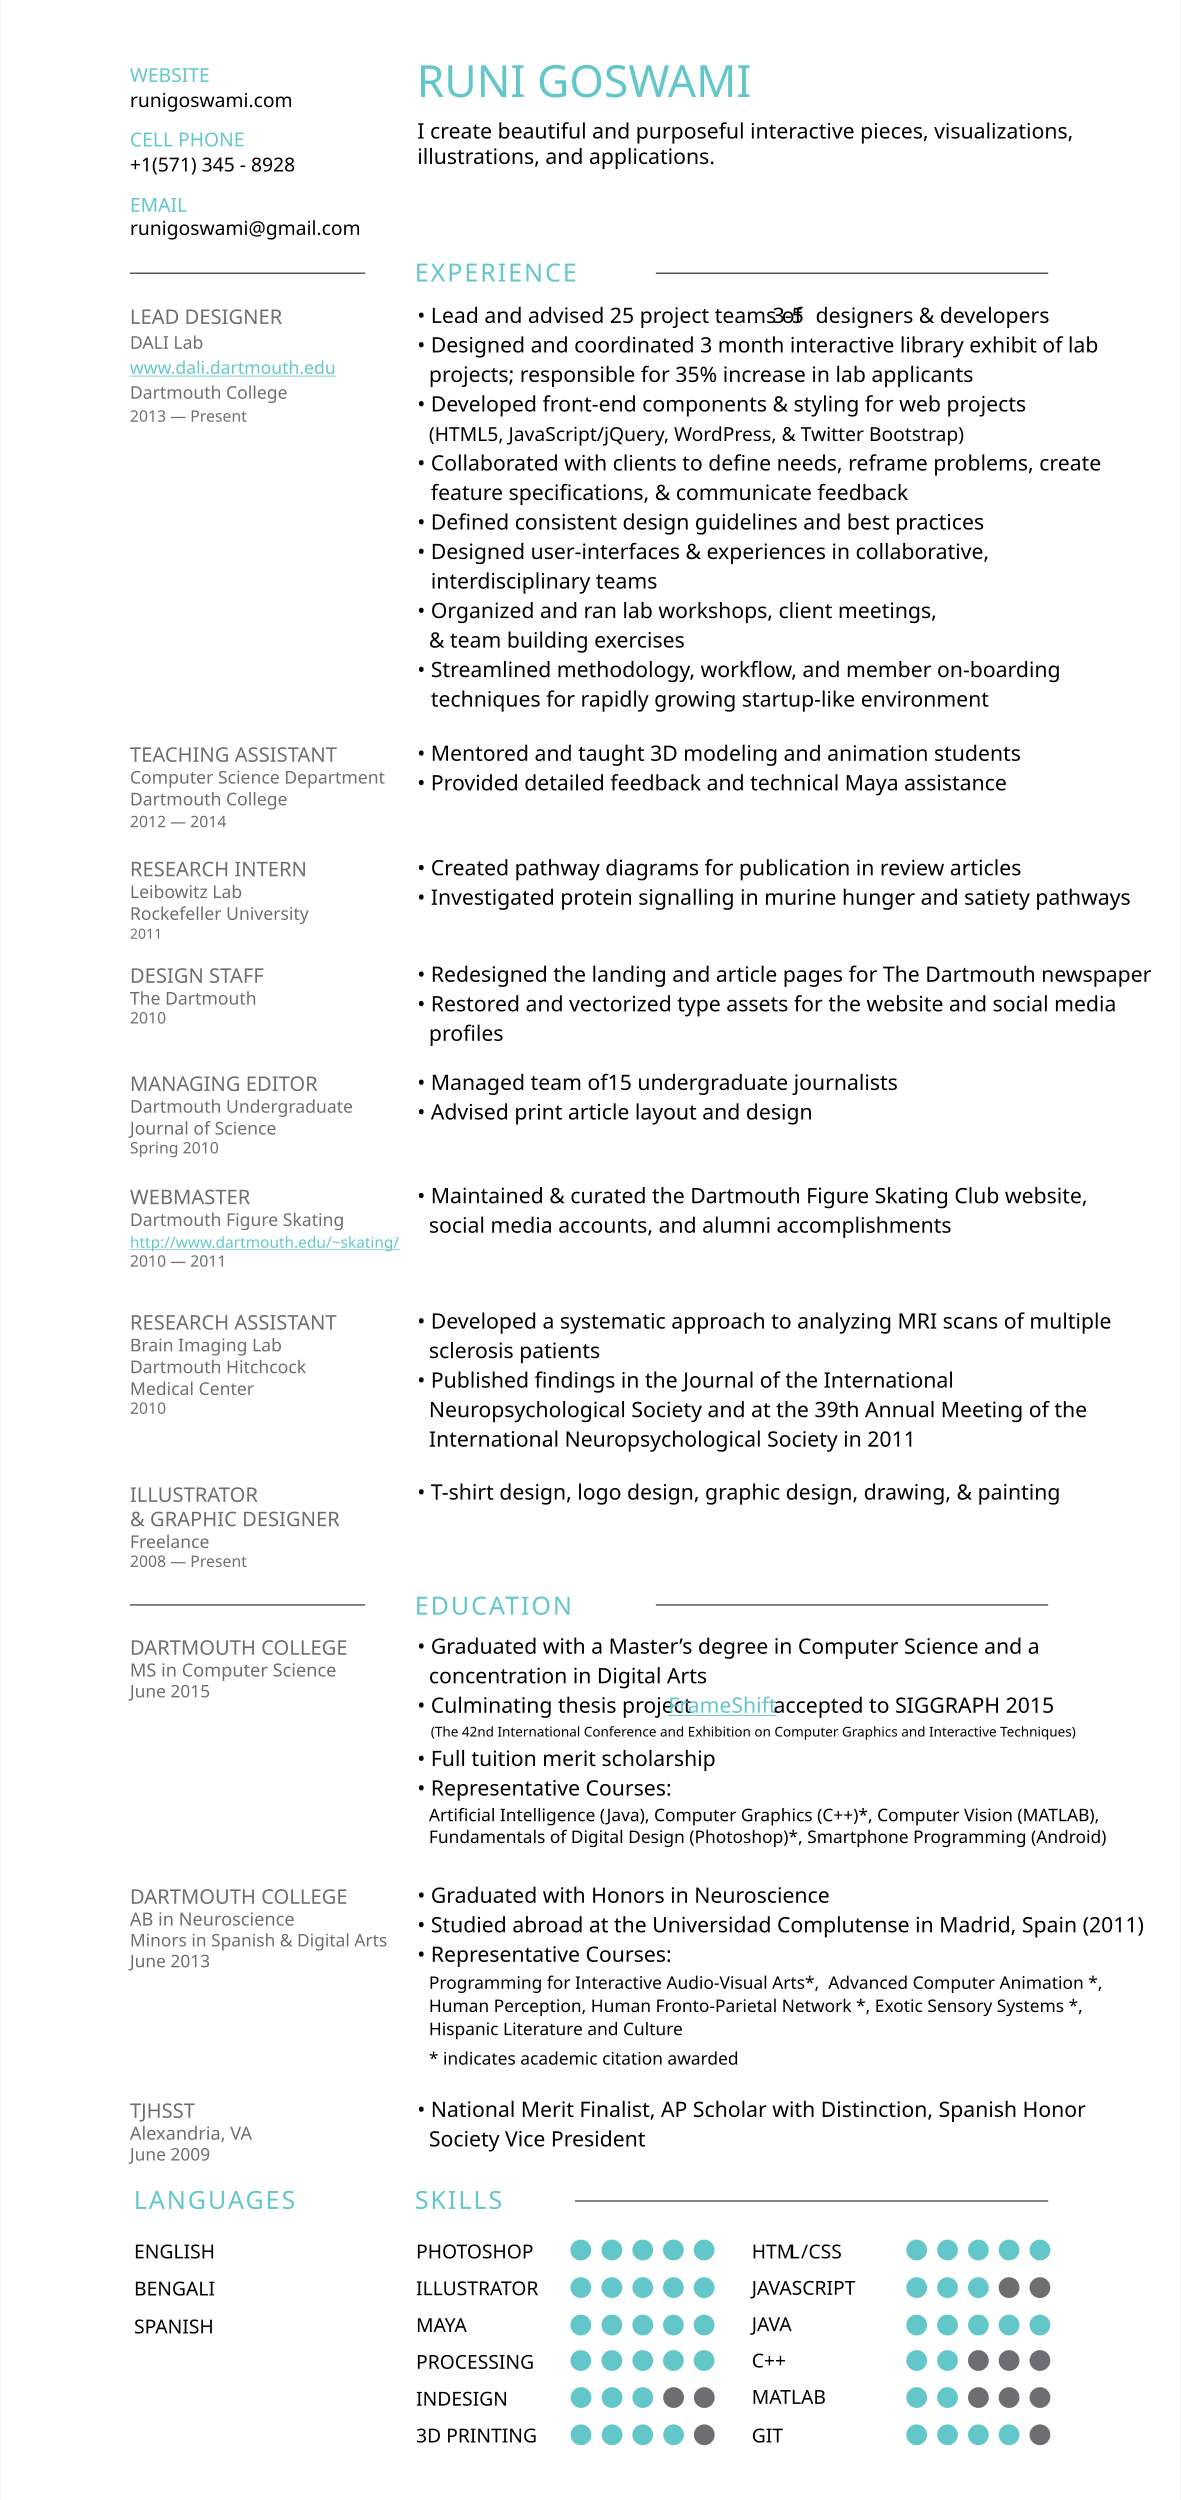
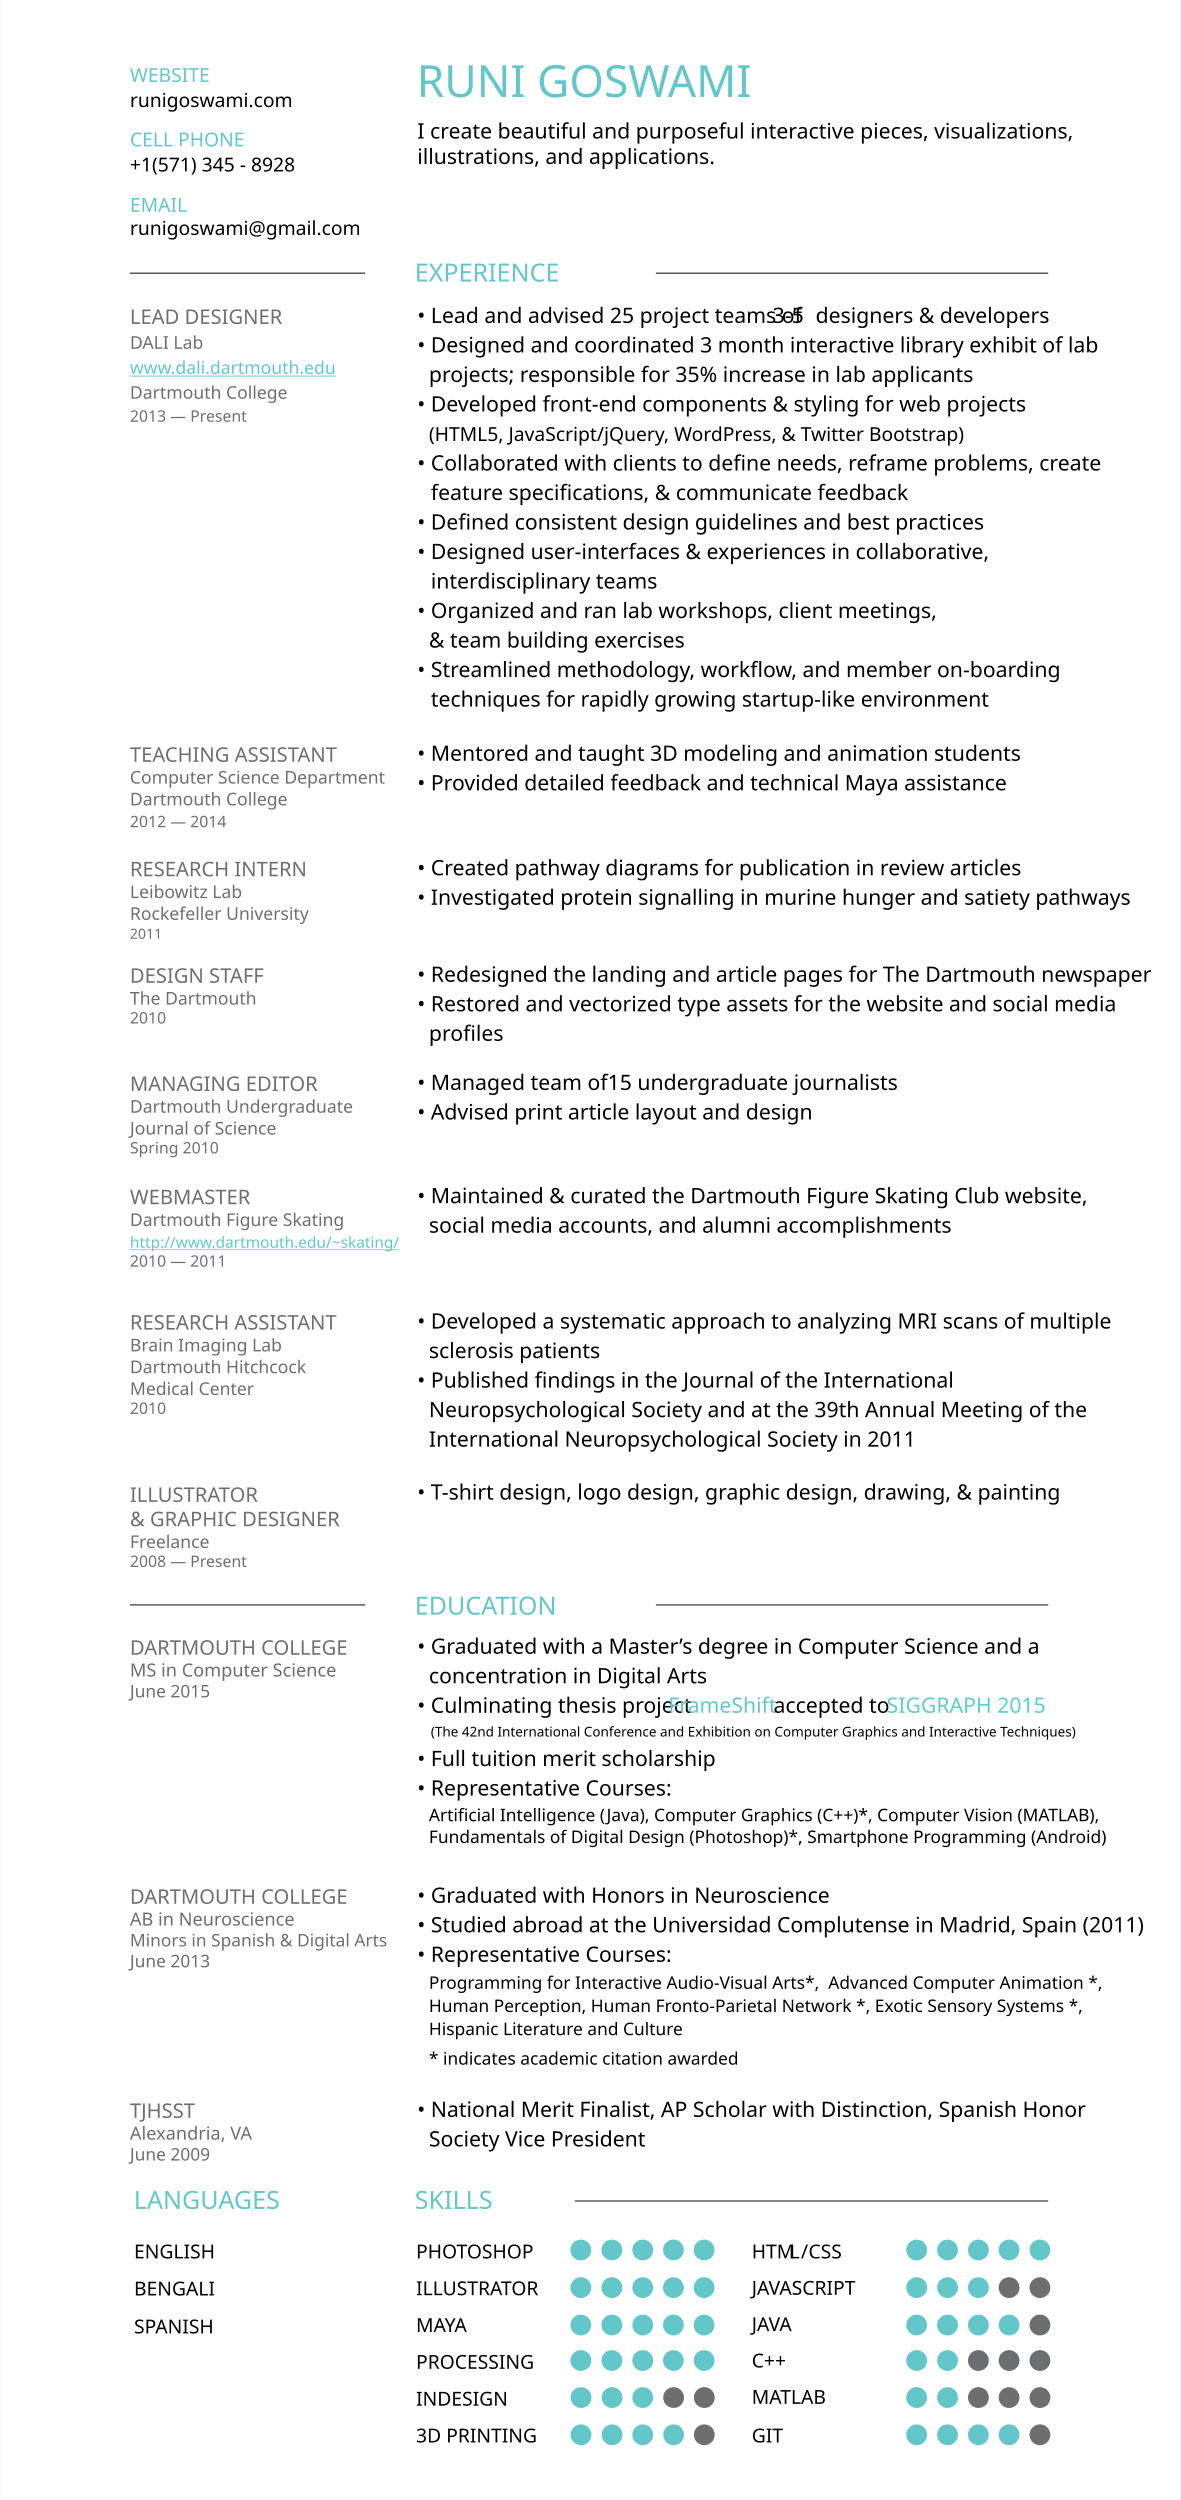
- <svg xmlns="http://www.w3.org/2000/svg" version="1.1" id="Layer_1" x="0px" y="0px" viewBox="0 0 612 1296" style="enable-background:new 0 0 612 1296;" xml:space="preserve">
+ <svg xmlns="http://www.w3.org/2000/svg" version="1.1" x="0px" y="0px" viewBox="0 -252 612 1296" style="enable-background:new 0 -252 612 1296;" xml:space="preserve">
  <style type="text/css">
	.st0{fill:#FFFFFF;}
	.st1{fill:#63C7CA;}
	.st2{font-family:'CooperHewitt-Semibold';}
	.st3{font-size:23px;}
	.st4{font-family:'CooperHewitt-Medium';}
	.st5{font-size:13px;}
- 	.st6{letter-spacing:1;}
- 	.st7{fill:none;stroke:#000000;stroke-width:0.5;stroke-miterlimit:10;}
- 	.st8{fill:#6D6E71;}
- 	.st9{font-size:10.462px;}
- 	.st10{font-size:9.119px;}
- 	.st11{font-size:8.207px;}
- 	.st12{font-size:7.295px;}
- 	.st13{font-size:8px;}
- 	.st14{font-size:9.416px;}
- 	.st15{font-size:9px;}
- 	.st16{font-family:'CooperHewitt-Book';}
- 	.st17{font-size:10px;}
- 	.st18{font-family:'CooperHewitt-Light';}
- 	.st19{fill:none;}
- 	.st20{font-size:11px;}
- 	.st21{font-size:7px;}
+ 	.st6{fill:none;stroke:#000000;stroke-width:0.5;stroke-miterlimit:10;}
+ 	.st7{fill:#6D6E71;}
+ 	.st8{font-size:10.462px;}
+ 	.st9{font-size:9.119px;}
+ 	.st10{font-size:8.207px;}
+ 	.st11{font-size:7.295px;}
+ 	.st12{font-size:8px;}
+ 	.st13{font-size:9.416px;}
+ 	.st14{font-size:9px;}
+ 	.st15{font-family:'CooperHewitt-Book';}
+ 	.st16{font-size:10px;}
+ 	.st17{font-family:'CooperHewitt-Light';}
+ 	.st18{fill:none;}
+ 	.st19{font-size:11px;}
+ 	.st20{enable-background:new    ;}
+ 	.st21{fill:#5ACECF;}
+ 	.st22{font-size:7px;}
+ 	.st23{opacity:0;fill:#FFFFFF;}
</style>
-   <rect x="0.2" class="st0" width="611.5" height="1296" />
-   <text transform="matrix(1 0 0 1 216.0114 50.2954)" class="st1 st2 st3">RUNI GOSWAMI</text>
-   <g>
-     <text transform="matrix(1 0 0 1 215.0039 145.9486)" class="st1 st4 st5 st6">EXPERIENCE</text>
+   <g id="Layer_1">
+     <rect x="0.2" y="-252" class="st0" width="611.5" height="1296" />
+     <text transform="matrix(1 0 0 1 216.0114 -201.7046)" class="st1 st2 st3">RUNI GOSWAMI</text>
+     <g>
+       <text transform="matrix(1 0 0 1 215.0039 -106.0514)" class="st1 st4 st5">EXPERIENCE</text>
+     </g>
+     <g>
+       <text transform="matrix(1 0 0 1 215.0039 585.0376)" class="st1 st4 st5">EDUCATION</text>
+     </g>
+     <g>
+       <text transform="matrix(1 0 0 1 215.0039 893.1006)" class="st1 st4 st5">SKILLS </text>
+     </g>
+     <g>
+       <text transform="matrix(1 0 0 1 69.3438 893.1001)" class="st1 st4 st5">LANGUAGES</text>
+     </g>
+     <line class="st6" x1="67.3" y1="580" x2="189.3" y2="580" />
+     <line class="st6" x1="67.3" y1="-110.4" x2="189.3" y2="-110.4" />
+     <line class="st6" x1="340" y1="-110.4" x2="543.4" y2="-110.4" />
+     <line class="st6" x1="340" y1="580" x2="543.4" y2="580" />
+     <line class="st6" x1="298" y1="889" x2="543.4" y2="889" />
+     <text transform="matrix(1 0 0 1 67.3423 -84.082)" class="st7 st2 st8">LEAD DESIGNER</text>
+     <text transform="matrix(1 0 0 1 67.3423 -71.182)" class="st7 st4 st9">DALI Lab</text>
+     <text transform="matrix(1 0 0 1 67.3423 -58.182)" class="st1 st4 st9" style="text-decoration: underline;">www.dali.dartmouth.edu</text>
+     <text transform="matrix(1 0 0 1 67.3423 -45.282)" class="st7 st4 st9">Dartmouth College</text>
+     <text transform="matrix(1 0 0 1 67.3423 -33.382)" class="st7 st4 st10">2013 — Present</text>
+     <text transform="matrix(1 0 0 1 67.3423 142.9099)" class="st7 st2 st8">TEACHING ASSISTANT </text>
+     <text transform="matrix(1 0 0 1 67.3423 154.2099)" class="st7 st4 st9">Computer Science Department</text>
+     <text transform="matrix(1 0 0 1 67.3423 165.5099)" class="st7 st4 st9">Dartmouth College</text>
+     <text transform="matrix(1 0 0 1 67.3423 176.8099)" class="st7 st4 st10">2012 — 2014</text>
+     <text transform="matrix(1 0 0 1 67.3423 202.2511)" class="st7 st2 st8">RESEARCH INTERN</text>
+     <text transform="matrix(1 0 0 1 67.3423 213.5511)" class="st7 st4 st9">Leibowitz Lab</text>
+     <text transform="matrix(1 0 0 1 67.3423 224.8511)" class="st7 st4 st9">Rockefeller University</text>
+     <text transform="matrix(1 0 0 1 67.3423 234.6511)" class="st7 st4 st11">2011</text>
+     <text transform="matrix(1 0 0 1 67.3423 437.2505)" class="st7 st2 st8">RESEARCH ASSISTANT</text>
+     <text transform="matrix(1 0 0 1 67.3423 448.5505)" class="st7 st4 st9">Brain Imaging Lab</text>
+     <text transform="matrix(1 0 0 1 67.3423 459.8505)" class="st7 st4 st9">Dartmouth Hitchcock </text>
+     <text transform="matrix(1 0 0 1 67.3423 471.1505)" class="st7 st4 st9">Medical Center</text>
+     <text transform="matrix(1 0 0 1 67.3423 480.9505)" class="st7 st4 st10">2010</text>
+     <text transform="matrix(1 0 0 1 67.3423 526.5844)" class="st7 st2 st8">ILLUSTRATOR </text>
+     <text transform="matrix(1 0 0 1 67.3423 539.1844)" class="st7 st2 st8">&amp; GRAPHIC DESIGNER</text>
+     <text transform="matrix(1 0 0 1 67.3423 550.4844)" class="st7 st4 st9">Freelance</text>
+     <text transform="matrix(1 0 0 1 67.3423 560.2844)" class="st7 st4 st10">2008 — Present</text>
+     <text transform="matrix(1 0 0 1 67.3423 257.478)" class="st7 st2 st8">DESIGN STAFF</text>
+     <text transform="matrix(1 0 0 1 67.3423 268.778)" class="st7 st4 st9">The Dartmouth</text>
+     <text transform="matrix(1 0 0 1 67.3423 278.578)" class="st7 st4 st10">2010</text>
+     <text transform="matrix(1 0 0 1 67.3423 372.2512)" class="st7 st2 st8">WEBMASTER</text>
+     <text transform="matrix(1 0 0 1 67.3423 383.5512)" class="st7 st4 st9">Dartmouth Figure Skating</text>
+     <text transform="matrix(1 0 0 1 67.3423 394.8512)" class="st1 st4 st12" style="text-decoration: underline;">http://www.dartmouth.edu/~skating/</text>
+     <text transform="matrix(1 0 0 1 67.3423 404.6512)" class="st7 st4 st10">2010 — 2011</text>
+     <text transform="matrix(1 0 0 1 67.3423 605.8184)" class="st7 st2 st8">DARTMOUTH COLLEGE </text>
+     <text transform="matrix(1 0 0 1 67.3423 617.1184)" class="st7 st4 st13">MS in Computer Science</text>
+     <text transform="matrix(1 0 0 1 67.3423 627.9185)" class="st7 st4 st14">June 2015</text>
+     <text transform="matrix(1 0 0 1 67.3423 734.9189)" class="st7 st2 st8">DARTMOUTH COLLEGE</text>
+     <text transform="matrix(1 0 0 1 67.3423 746.2189)" class="st7 st4 st13">AB in Neuroscience</text>
+     <text transform="matrix(1 0 0 1 67.3423 757.0189)" class="st7 st4 st14">Minors in Spanish &amp; Digital Arts</text>
+     <text transform="matrix(1 0 0 1 67.3423 767.8188)" class="st7 st4 st14">June 2013</text>
+     <text transform="matrix(1 0 0 1 67.3423 845.9189)" class="st7 st2 st8">TJHSST</text>
+     <text transform="matrix(1 0 0 1 67.3423 857.2189)" class="st7 st4 st13">Alexandria, VA</text>
+     <text transform="matrix(1 0 0 1 67.3423 868.0189)" class="st7 st4 st14">June 2009</text>
+     <g>
+       <circle class="st1" cx="333.2" cy="914.4" r="5.4" />
+       <circle class="st1" cx="317.2" cy="914.4" r="5.4" />
+       <circle class="st1" cx="301.1" cy="914.4" r="5.4" />
+       <circle class="st1" cx="349.1" cy="914.4" r="5.4" />
+       <circle class="st1" cx="365" cy="914.4" r="5.4" />
+     </g>
+     <g>
+       <circle class="st1" cx="333.2" cy="933.9" r="5.4" />
+       <circle class="st1" cx="317.2" cy="933.9" r="5.4" />
+       <circle class="st1" cx="301.1" cy="933.9" r="5.4" />
+       <circle class="st1" cx="349.1" cy="933.9" r="5.4" />
+       <circle class="st1" cx="365" cy="933.9" r="5.4" />
+     </g>
+     <circle class="st1" cx="333.2" cy="953.3" r="5.4" />
+     <circle class="st1" cx="317.2" cy="953.3" r="5.4" />
+     <circle class="st1" cx="301.1" cy="953.3" r="5.4" />
+     <circle class="st1" cx="349.1" cy="953.3" r="5.4" />
+     <circle class="st1" cx="365" cy="953.3" r="5.4" />
+     <g>
+       <circle class="st1" cx="333.2" cy="971.7" r="5.4" />
+       <circle class="st1" cx="317.2" cy="971.7" r="5.4" />
+       <circle class="st1" cx="301.1" cy="971.7" r="5.4" />
+       <circle class="st1" cx="349.1" cy="971.7" r="5.4" />
+       <circle class="st1" cx="365" cy="971.7" r="5.4" />
+     </g>
+     <text transform="matrix(1 0 0 1 215.6768 918.7593)" class="st15 st16">PHOTOSHOP</text>
+     <text transform="matrix(1 0 0 1 215.6768 937.8401)" class="st15 st16">ILLUSTRATOR</text>
+     <text transform="matrix(1 0 0 1 215.6768 956.9208)" class="st15 st16">MAYA</text>
+     <text transform="matrix(1 0 0 1 215.6768 976.0016)" class="st15 st16">PROCESSING</text>
+     <text transform="matrix(1 0 0 1 215.6768 995.0822)" class="st15 st16">INDESIGN</text>
+     <text transform="matrix(1 0 0 1 215.6768 1014.163)" class="st15 st16">3D PRINTING</text>
+     <text transform="matrix(1 0 0 1 69.4746 918.7593)" class="st15 st16">ENGLISH</text>
+     <text transform="matrix(1 0 0 1 69.4746 937.978)" class="st15 st16">BENGALI</text>
+     <text transform="matrix(1 0 0 1 69.4746 957.645)" class="st15 st16">SPANISH</text>
+     <g>
+       <circle class="st1" cx="507.2" cy="914.4" r="5.4" />
+       <circle class="st1" cx="491.2" cy="914.4" r="5.4" />
+       <circle class="st1" cx="475.2" cy="914.4" r="5.4" />
+       <circle class="st1" cx="523.1" cy="914.4" r="5.4" />
+       <circle class="st1" cx="539.1" cy="914.4" r="5.4" />
+     </g>
+     <g>
+       <circle class="st1" cx="507.2" cy="933.9" r="5.4" />
+       <circle class="st1" cx="491.2" cy="933.9" r="5.4" />
+       <circle class="st1" cx="475.2" cy="933.9" r="5.4" />
+       <circle class="st7" cx="523.1" cy="933.9" r="5.4" />
+       <circle class="st7" cx="539.1" cy="933.9" r="5.4" />
+     </g>
+     <g>
+       <circle class="st1" cx="333.2" cy="990.9" r="5.4" />
+       <circle class="st1" cx="317.3" cy="990.9" r="5.4" />
+       <circle class="st1" cx="301.2" cy="990.9" r="5.4" />
+       <circle class="st7" cx="349.2" cy="990.9" r="5.4" />
+       <circle class="st7" cx="365.1" cy="990.9" r="5.4" />
+     </g>
+     <circle class="st1" cx="333.2" cy="1010.2" r="5.4" />
+     <circle class="st1" cx="317.3" cy="1010.2" r="5.4" />
+     <circle class="st1" cx="301.2" cy="1010.2" r="5.4" />
+     <circle class="st1" cx="349.2" cy="1010.2" r="5.4" />
+     <circle class="st7" cx="365.1" cy="1010.2" r="5.4" />
+     <circle class="st1" cx="507.2" cy="953.3" r="5.4" />
+     <circle class="st1" cx="491.2" cy="953.3" r="5.4" />
+     <circle class="st1" cx="475.2" cy="953.3" r="5.4" />
+     <circle class="st1" cx="523.1" cy="953.3" r="5.4" />
+     <circle class="st7" cx="539.1" cy="953.3" r="5.4" />
+     <circle class="st7" cx="507.2" cy="990.9" r="5.4" />
+     <circle class="st1" cx="491.2" cy="990.9" r="5.4" />
+     <circle class="st1" cx="475.2" cy="990.9" r="5.4" />
+     <circle class="st7" cx="523.1" cy="990.9" r="5.4" />
+     <circle class="st7" cx="539.1" cy="990.9" r="5.4" />
+     <circle class="st1" cx="507.2" cy="1010.2" r="5.4" />
+     <circle class="st1" cx="491.2" cy="1010.2" r="5.4" />
+     <circle class="st1" cx="475.2" cy="1010.2" r="5.4" />
+     <circle class="st1" cx="523.1" cy="1010.2" r="5.4" />
+     <circle class="st7" cx="539.1" cy="1010.2" r="5.4" />
+     <circle class="st7" cx="507.2" cy="971.7" r="5.4" />
+     <circle class="st1" cx="491.2" cy="971.7" r="5.4" />
+     <circle class="st1" cx="475.2" cy="971.7" r="5.4" />
+     <circle class="st7" cx="523.1" cy="971.7" r="5.4" />
+     <circle class="st7" cx="539.1" cy="971.7" r="5.4" />
+     <text transform="matrix(1 0 0 1 389.7041 918.7593)" class="st15 st16">HTM</text>
+     <text transform="matrix(1 0 0 1 409.3041 918.7593)" class="st15 st16">L</text>
+     <text transform="matrix(1 0 0 1 415.2041 918.7593)" class="st15 st16">/</text>
+     <text transform="matrix(1 0 0 1 419.1041 918.7593)" class="st15 st16">CSS</text>
+     <text transform="matrix(1 0 0 1 389.7041 937.6102)" class="st15 st16">JAVASCRIPT</text>
+     <text transform="matrix(1 0 0 1 389.7041 956.4612)" class="st15 st16">JAVA</text>
+     <text transform="matrix(1 0 0 1 389.7041 975.3121)" class="st15 st16">C++</text>
+     <text transform="matrix(1 0 0 1 389.7041 994.1628)" class="st15 st16">MATLAB</text>
+     <text transform="matrix(1 0 0 1 389.7041 1014.163)" class="st15 st16">GIT</text>
+     <g>
+       <text transform="matrix(1 0 0 1 67.3418 -209.5099)" class="st1 st15 st16">WEBSITE</text>
+       <text transform="matrix(1 0 0 1 67.3418 -196.5128)" class="st17 st16">runigoswami.com</text>
+     </g>
+     <g>
+       <g>
+         <text transform="matrix(1 0 0 1 67.3418 -176.1067)" class="st1 st15 st16">CELL PHONE</text>
+       </g>
+       <text transform="matrix(1 0 0 1 67.3418 -163.1096)" class="st17 st16">+1(571) 345 - 8928</text>
+     </g>
+     <g>
+       <g>
+         <text transform="matrix(1 0 0 1 67.3418 -142.2033)" class="st1 st15 st16">EMAIL</text>
+       </g>
+       <text transform="matrix(1 0 0 1 67.3418 -130.2067)" class="st17 st16">runigoswami@gmail.com</text>
+     </g>
+     <rect x="216.3" y="-189" class="st18" width="324" height="72" />
+     <text transform="matrix(1 0 0 1 216.3335 -180.2002)" class="st17 st19">I create beautiful and purposeful interactive pieces, visualizations, </text>
+     <text transform="matrix(1 0 0 1 216.3335 -167.0002)" class="st17 st19">illustrations, and applications.</text>
+     <rect x="216.3" y="-93.4" class="st18" width="337.3" height="211.4" />
+     <text transform="matrix(1 0 0 1 216.3335 -84.5938)" class="st17 st19">• Lead and advised 25 project teams of </text>
+     <text transform="matrix(1 0 0 1 400.5335 -84.5938)" class="st17 st19">3-5</text>
+     <text transform="matrix(1 0 0 1 419.9335 -84.5938)" class="st17 st19"> designers &amp; developers</text>
+     <text transform="matrix(1 0 0 1 216.3335 -69.2938)" class="st17 st19">• Designed and coordinated 3 month interactive library exhibit of lab</text>
+     <text transform="matrix(1 0 0 1 222.3335 -53.9938)" class="st17 st19">projects; responsible for 35% increase in lab applicants</text>
+     <text transform="matrix(1 0 0 1 216.3335 -38.6938)" class="st17 st19">• Developed front-end components &amp; styling for web projects</text>
+     <text transform="matrix(1 0 0 1 222.3335 -23.3938)" class="st17 st16">(HTML5, JavaScript/jQuery, WordPress, &amp; Twitter Bootstrap)</text>
+     <text transform="matrix(1 0 0 1 216.3335 -8.0938)" class="st17 st19">• Collaborated with clients to define needs, reframe problems, create</text>
+     <text transform="matrix(1 0 0 1 223.3335 7.2062)" class="st17 st19">feature specifications, &amp; communicate feedback</text>
+     <text transform="matrix(1 0 0 1 216.3335 22.5062)" class="st17 st19">• Defined consistent design guidelines and best practices </text>
+     <text transform="matrix(1 0 0 1 216.3335 37.8062)" class="st17 st19">• Designed user-interfaces &amp; experiences in collaborative,</text>
+     <text transform="matrix(1 0 0 1 223.3335 53.1062)" class="st17 st19">interdisciplinary teams</text>
+     <text transform="matrix(1 0 0 1 216.3335 68.4062)" class="st17 st19">• Organized and ran lab workshops, client meetings, </text>
+     <text transform="matrix(1 0 0 1 222.3335 83.7062)" class="st17 st19">&amp; team building exercises</text>
+     <text transform="matrix(1 0 0 1 216.3335 99.0062)" class="st17 st19">• Streamlined methodology, workflow, and member on-boarding</text>
+     <text transform="matrix(1 0 0 1 223.3335 114.3062)" class="st17 st19">techniques for rapidly growing startup-like environment</text>
+     <rect x="216.3" y="133.6" class="st18" width="337.3" height="51.1" />
+     <text transform="matrix(1 0 0 1 216.3335 142.3981)" class="st17 st19">• Mentored and taught 3D modeling and animation students</text>
+     <text transform="matrix(1 0 0 1 216.3335 157.6981)" class="st17 st19">• Provided detailed feedback and technical Maya assistance</text>
+     <rect x="216.3" y="192.9" class="st18" width="337.3" height="51.1" />
+     <text transform="matrix(1 0 0 1 216.3335 201.7396)" class="st17 st19">• Created pathway diagrams for publication in review articles </text>
+     <text transform="matrix(1 0 0 1 216.3335 217.0396)" class="st17 st19">• Investigated protein signalling in murine hunger and satiety pathways</text>
+     <rect x="216.3" y="362.9" class="st18" width="326.7" height="51.1" />
+     <text transform="matrix(1 0 0 1 216.3335 371.7396)" class="st17 st19">• Maintained &amp; curated the Dartmouth Figure Skating Club website,</text>
+     <text transform="matrix(1 0 0 1 222.3335 387.0396)" class="st17 st19">social media accounts, and alumni accomplishments</text>
+     <rect x="216.3" y="248.2" class="st18" width="337.3" height="51.1" />
+     <text transform="matrix(1 0 0 1 216.3335 256.9663)" class="st17 st19">• Redesigned the landing and article pages for The Dartmouth newspaper</text>
+     <text transform="matrix(1 0 0 1 216.3335 272.2663)" class="st17 st19">• Restored and vectorized type assets for the website and social media</text>
+     <text transform="matrix(1 0 0 1 222.3335 287.5663)" class="st17 st19">profiles</text>
+     <text transform="matrix(1 0 0 1 67.3423 313.5385)" class="st7 st2 st8">MANAGING EDITOR</text>
+     <text transform="matrix(1 0 0 1 67.3423 324.8385)" class="st7 st4 st9">Dartmouth Undergraduate </text>
+     <text transform="matrix(1 0 0 1 67.3423 336.1385)" class="st7 st4 st9">Journal of Science </text>
+     <text transform="matrix(1 0 0 1 67.3423 345.9385)" class="st7 st4 st10">Spring 2010</text>
+     <rect x="216.3" y="304.2" class="st18" width="337.3" height="51.1" />
+     <text transform="matrix(1 0 0 1 216.3335 313.0266)" class="st17 st19">• Managed team of15 undergraduate journalists</text>
+     <text transform="matrix(1 0 0 1 216.3335 328.3266)" class="st17 st19">• Advised print article layout and design</text>
+     <rect x="216.3" y="427.9" class="st18" width="337.3" height="96.1" />
+     <text transform="matrix(1 0 0 1 216.3335 436.7388)" class="st17 st19">• Developed a systematic approach to analyzing MRI scans of multiple</text>
+     <text transform="matrix(1 0 0 1 222.3335 452.0388)" class="st17 st19">sclerosis patients</text>
+     <text transform="matrix(1 0 0 1 216.3335 467.3388)" class="st17 st19">• Published findings in the Journal of the International </text>
+     <text transform="matrix(1 0 0 1 222.3335 482.6388)" class="st17 st19">Neuropsychological Society and at the 39th Annual Meeting of the</text>
+     <text transform="matrix(1 0 0 1 222.3335 497.9388)" class="st17 st19">International Neuropsychological Society in 2011</text>
+     <rect x="216.3" y="516.6" class="st18" width="337.3" height="31.4" />
+     <text transform="matrix(1 0 0 1 216.3335 525.3797)" class="st17 st19">• T-shirt design, logo design, graphic design, drawing, &amp; painting</text>
+     <rect x="216.3" y="596.5" class="st18" width="337.3" height="119.3" />
+     <text transform="matrix(1 0 0 1 216.3335 605.3066)" class="st17 st19">• Graduated with a Master’s degree in Computer Science and a </text>
+     <text transform="matrix(1 0 0 1 222.3335 620.6066)" class="st17 st19">concentration in Digital Arts</text>
+     <text transform="matrix(1 0 0 1 216.3335 635.9066)" class="st17 st19">• Culminating thesis project </text>
+     <text transform="matrix(1 0 0 1 346.4335 635.9066)" class="st1 st17 st19">FrameShift</text>
+     <text transform="matrix(1 0 0 1 398.1335 635.9066)" class="st20">
+       <tspan x="0" y="0" class="st17 st19"> accepted to </tspan>
+       <tspan x="61.5" y="0" class="st21 st17 st19">SIGGRAPH 2015</tspan>
+       <tspan x="138.9" y="0" class="st17 st19"> </tspan>
+     </text>
+     <text transform="matrix(1 0 0 1 223.3335 648.2065)" class="st17 st22">(The 42nd International Conference and Exhibition on Computer Graphics and Interactive Techniques) </text>
+     <text transform="matrix(1 0 0 1 522.3335 648.2065)" class="st17 st19"> </text>
+     <text transform="matrix(1 0 0 1 216.3335 663.5066)" class="st17 st19">• Full tuition merit scholarship</text>
+     <text transform="matrix(1 0 0 1 216.3335 678.8066)" class="st17 st19">• Representative Courses: </text>
+     <text transform="matrix(1 0 0 1 222.3335 692.1066)" class="st17 st14">Artificial Intelligence (Java), Computer Graphics (C++)*, Computer Vision (MATLAB), </text>
+     <text transform="matrix(1 0 0 1 222.3335 703.4066)" class="st17 st14">Fundamentals of Digital Design (Photoshop)*, Smartphone Programming (Android)</text>
+     <rect x="216.3" y="836.6" class="st18" width="337.3" height="44.5" />
+     <text transform="matrix(1 0 0 1 216.3335 845.4072)" class="st17 st19">• National Merit Finalist, AP Scholar with Distinction, Spanish Honor</text>
+     <text transform="matrix(1 0 0 1 222.3335 860.7072)" class="st17 st19">Society Vice President</text>
+     <rect x="216.3" y="725.6" class="st18" width="337.3" height="101" />
+     <text transform="matrix(1 0 0 1 216.3335 734.4072)" class="st17 st19">• Graduated with Honors in Neuroscience</text>
+     <text transform="matrix(1 0 0 1 216.3335 749.7072)" class="st17 st19">• Studied abroad at the Universidad Complutense in Madrid, Spain (2011)</text>
+     <text transform="matrix(1 0 0 1 216.3335 765.0072)" class="st17 st19">• Representative Courses:</text>
+     <text transform="matrix(1 0 0 1 222.3335 779.0072)" class="st17 st14">Programming for Interactive Audio-Visual Arts*,  Advanced Computer Animation *,</text>
+     <text transform="matrix(1 0 0 1 222.3335 791.0072)" class="st17 st14">Human Perception, Human Fronto-Parietal Network *, Exotic Sensory Systems *,  </text>
+     <text transform="matrix(1 0 0 1 222.3335 803.0072)" class="st17 st14">Hispanic Literature and Culture</text>
+     <text transform="matrix(1 0 0 1 222.3335 818.3073)" class="st17 st14">* indicates academic citation awarded </text>
  </g>
-   <g>
-     <text transform="matrix(1 0 0 1 215.0039 837.0376)" class="st1 st4 st5 st6">EDUCATION</text>
+   <g id="Layer_2">
+     <rect id="dali-link" x="64" y="-68" class="st23" width="105" height="14" />
+     <rect id="email-link" x="64" y="-140.2" class="st23" width="112.7" height="14" />
+     <rect id="skating-link" x="62" y="385" class="st23" width="140.3" height="13" />
+     <rect id="frameshift-link" x="342.7" y="624" class="st23" width="57.9" height="16" />
+     <rect id="siggraph-link" x="457.7" y="624" class="st23" width="81.4" height="16" />
  </g>
-   <g>
-     <text transform="matrix(1 0 0 1 215.0039 1145.101)" class="st1 st4 st5 st6">SKILLS </text>
-   </g>
-   <g>
-     <text transform="matrix(1 0 0 1 69.3438 1145.1)" class="st1 st4 st5 st6">LANGUAGES</text>
-   </g>
-   <line class="st7" x1="67.3" y1="832" x2="189.3" y2="832" />
-   <line class="st7" x1="67.3" y1="141.6" x2="189.3" y2="141.6" />
-   <line class="st7" x1="340" y1="141.6" x2="543.4" y2="141.6" />
-   <line class="st7" x1="340" y1="832" x2="543.4" y2="832" />
-   <line class="st7" x1="298" y1="1141" x2="543.4" y2="1141" />
-   <text transform="matrix(1 0 0 1 67.3423 167.918)">
-     <tspan x="0" y="0" class="st8 st2 st9">LEAD DESIGNER</tspan>
-     <tspan x="0" y="12.9" class="st8 st4 st10">DALI Lab</tspan>
-     <tspan x="0" y="25.9" class="st1 st4 st10" style="text-decoration: underline;">www.dali.dartmouth.edu</tspan>
-     <tspan x="0" y="38.8" class="st8 st4 st10">Dartmouth College</tspan>
-     <tspan x="0" y="50.7" class="st8 st4 st11">2013 — Present</tspan>
-   </text>
-   <text transform="matrix(1 0 0 1 67.3423 394.9099)">
-     <tspan x="0" y="0" class="st8 st2 st9">TEACHING ASSISTANT </tspan>
-     <tspan x="0" y="11.3" class="st8 st4 st10">Computer Science Department</tspan>
-     <tspan x="0" y="22.6" class="st8 st4 st10">Dartmouth College</tspan>
-     <tspan x="0" y="33.9" class="st8 st4 st11">2012 — 2014</tspan>
-   </text>
-   <text transform="matrix(1 0 0 1 67.3423 454.2511)">
-     <tspan x="0" y="0" class="st8 st2 st9">RESEARCH INTERN</tspan>
-     <tspan x="0" y="11.3" class="st8 st4 st10">Leibowitz Lab</tspan>
-     <tspan x="0" y="22.6" class="st8 st4 st10">Rockefeller University</tspan>
-     <tspan x="0" y="32.4" class="st8 st4 st12">2011</tspan>
-   </text>
-   <text transform="matrix(1 0 0 1 67.3423 689.2505)">
-     <tspan x="0" y="0" class="st8 st2 st9">RESEARCH ASSISTANT</tspan>
-     <tspan x="0" y="11.3" class="st8 st4 st10">Brain Imaging Lab</tspan>
-     <tspan x="0" y="22.6" class="st8 st4 st10">Dartmouth Hitchcock </tspan>
-     <tspan x="0" y="33.9" class="st8 st4 st10">Medical Center</tspan>
-     <tspan x="0" y="43.7" class="st8 st4 st11">2010</tspan>
-   </text>
-   <text transform="matrix(1 0 0 1 67.3423 778.5844)">
-     <tspan x="0" y="0" class="st8 st2 st9">ILLUSTRATOR </tspan>
-     <tspan x="0" y="12.6" class="st8 st2 st9">&amp; GRAPHIC DESIGNER</tspan>
-     <tspan x="0" y="23.9" class="st8 st4 st10">Freelance</tspan>
-     <tspan x="0" y="33.7" class="st8 st4 st11">2008 — Present</tspan>
-   </text>
-   <g>
- </g>
-   <text transform="matrix(1 0 0 1 67.3423 509.478)">
-     <tspan x="0" y="0" class="st8 st2 st9">DESIGN STAFF</tspan>
-     <tspan x="0" y="11.3" class="st8 st4 st10">The Dartmouth</tspan>
-     <tspan x="0" y="21.1" class="st8 st4 st11">2010</tspan>
-   </text>
-   <text transform="matrix(1 0 0 1 67.3423 624.2512)">
-     <tspan x="0" y="0" class="st8 st2 st9">WEBMASTER</tspan>
-     <tspan x="0" y="11.3" class="st8 st4 st10">Dartmouth Figure Skating</tspan>
-     <tspan x="0" y="22.6" class="st1 st4 st13" style="text-decoration: underline;">http://www.dartmouth.edu/~skating/</tspan>
-     <tspan x="0" y="32.4" class="st8 st4 st11">2010 — 2011</tspan>
-   </text>
-   <text transform="matrix(1 0 0 1 67.3423 857.8184)">
-     <tspan x="0" y="0" class="st8 st2 st9">DARTMOUTH COLLEGE </tspan>
-     <tspan x="0" y="11.3" class="st8 st4 st14">MS in Computer Science</tspan>
-     <tspan x="0" y="22.1" class="st8 st4 st15">June 2015</tspan>
-   </text>
-   <text transform="matrix(1 0 0 1 67.3423 986.9189)">
-     <tspan x="0" y="0" class="st8 st2 st9">DARTMOUTH COLLEGE</tspan>
-     <tspan x="0" y="11.3" class="st8 st4 st14">AB in Neuroscience</tspan>
-     <tspan x="0" y="22.1" class="st8 st4 st15">Minors in Spanish &amp; Digital Arts</tspan>
-     <tspan x="0" y="32.9" class="st8 st4 st15">June 2013</tspan>
-   </text>
-   <text transform="matrix(1 0 0 1 67.3423 1097.919)">
-     <tspan x="0" y="0" class="st8 st2 st9">TJHSST</tspan>
-     <tspan x="0" y="11.3" class="st8 st4 st14">Alexandria, VA</tspan>
-     <tspan x="0" y="22.1" class="st8 st4 st15">June 2009</tspan>
-   </text>
-   <g>
-     <circle class="st1" cx="333.2" cy="1166.4" r="5.4" />
-     <circle class="st1" cx="317.2" cy="1166.4" r="5.4" />
-     <circle class="st1" cx="301.1" cy="1166.4" r="5.4" />
-     <circle class="st1" cx="349.1" cy="1166.4" r="5.4" />
-     <circle class="st1" cx="365" cy="1166.4" r="5.4" />
-   </g>
-   <g>
-     <circle class="st1" cx="333.2" cy="1185.9" r="5.4" />
-     <circle class="st1" cx="317.2" cy="1185.9" r="5.4" />
-     <circle class="st1" cx="301.1" cy="1185.9" r="5.4" />
-     <circle class="st1" cx="349.1" cy="1185.9" r="5.4" />
-     <circle class="st1" cx="365" cy="1185.9" r="5.4" />
-   </g>
-   <circle class="st1" cx="333.2" cy="1205.3" r="5.4" />
-   <circle class="st1" cx="317.2" cy="1205.3" r="5.4" />
-   <circle class="st1" cx="301.1" cy="1205.3" r="5.4" />
-   <circle class="st1" cx="349.1" cy="1205.3" r="5.4" />
-   <circle class="st1" cx="365" cy="1205.3" r="5.4" />
-   <g>
-     <circle class="st1" cx="333.2" cy="1223.7" r="5.4" />
-     <circle class="st1" cx="317.2" cy="1223.7" r="5.4" />
-     <circle class="st1" cx="301.1" cy="1223.7" r="5.4" />
-     <circle class="st1" cx="349.1" cy="1223.7" r="5.4" />
-     <circle class="st1" cx="365" cy="1223.7" r="5.4" />
-   </g>
-   <text transform="matrix(1 0 0 1 215.6768 1170.759)" class="st16 st17">PHOTOSHOP</text>
-   <text transform="matrix(1 0 0 1 215.6768 1189.84)" class="st16 st17">ILLUSTRATOR</text>
-   <text transform="matrix(1 0 0 1 215.6768 1208.921)" class="st16 st17">MAYA</text>
-   <text transform="matrix(1 0 0 1 215.6768 1228.002)" class="st16 st17">PROCESSING</text>
-   <text transform="matrix(1 0 0 1 215.6768 1247.082)" class="st16 st17">INDESIGN</text>
-   <text transform="matrix(1 0 0 1 215.6768 1266.163)" class="st16 st17">3D PRINTING</text>
-   <text transform="matrix(1 0 0 1 69.4746 1170.759)" class="st16 st17">ENGLISH</text>
-   <text transform="matrix(1 0 0 1 69.4746 1189.978)" class="st16 st17">BENGALI</text>
-   <text transform="matrix(1 0 0 1 69.4746 1209.645)" class="st16 st17">SPANISH</text>
-   <g>
-     <circle class="st1" cx="507.2" cy="1166.4" r="5.4" />
-     <circle class="st1" cx="491.2" cy="1166.4" r="5.4" />
-     <circle class="st1" cx="475.2" cy="1166.4" r="5.4" />
-     <circle class="st1" cx="523.1" cy="1166.4" r="5.4" />
-     <circle class="st1" cx="539.1" cy="1166.4" r="5.4" />
-   </g>
-   <g>
-     <circle class="st1" cx="507.2" cy="1185.9" r="5.4" />
-     <circle class="st1" cx="491.2" cy="1185.9" r="5.4" />
-     <circle class="st1" cx="475.2" cy="1185.9" r="5.4" />
-     <circle class="st8" cx="523.1" cy="1185.9" r="5.4" />
-     <circle class="st8" cx="539.1" cy="1185.9" r="5.4" />
-   </g>
-   <g>
-     <circle class="st1" cx="333.2" cy="1242.9" r="5.4" />
-     <circle class="st1" cx="317.3" cy="1242.9" r="5.4" />
-     <circle class="st1" cx="301.2" cy="1242.9" r="5.4" />
-     <circle class="st8" cx="349.2" cy="1242.9" r="5.4" />
-     <circle class="st8" cx="365.1" cy="1242.9" r="5.4" />
-   </g>
-   <circle class="st1" cx="333.2" cy="1262.2" r="5.4" />
-   <circle class="st1" cx="317.3" cy="1262.2" r="5.4" />
-   <circle class="st1" cx="301.2" cy="1262.2" r="5.4" />
-   <circle class="st1" cx="349.2" cy="1262.2" r="5.4" />
-   <circle class="st8" cx="365.1" cy="1262.2" r="5.4" />
-   <circle class="st1" cx="507.2" cy="1205.3" r="5.4" />
-   <circle class="st1" cx="491.2" cy="1205.3" r="5.4" />
-   <circle class="st1" cx="475.2" cy="1205.3" r="5.4" />
-   <circle class="st1" cx="523.1" cy="1205.3" r="5.4" />
-   <circle class="st1" cx="539.1" cy="1205.3" r="5.4" />
-   <circle class="st8" cx="507.2" cy="1242.9" r="5.4" />
-   <circle class="st1" cx="491.2" cy="1242.9" r="5.4" />
-   <circle class="st1" cx="475.2" cy="1242.9" r="5.4" />
-   <circle class="st8" cx="523.1" cy="1242.9" r="5.4" />
-   <circle class="st8" cx="539.1" cy="1242.9" r="5.4" />
-   <circle class="st1" cx="507.2" cy="1262.2" r="5.4" />
-   <circle class="st1" cx="491.2" cy="1262.2" r="5.4" />
-   <circle class="st1" cx="475.2" cy="1262.2" r="5.4" />
-   <circle class="st1" cx="523.1" cy="1262.2" r="5.4" />
-   <circle class="st8" cx="539.1" cy="1262.2" r="5.4" />
-   <circle class="st8" cx="507.2" cy="1223.7" r="5.4" />
-   <circle class="st1" cx="491.2" cy="1223.7" r="5.4" />
-   <circle class="st1" cx="475.2" cy="1223.7" r="5.4" />
-   <circle class="st8" cx="523.1" cy="1223.7" r="5.4" />
-   <circle class="st8" cx="539.1" cy="1223.7" r="5.4" />
-   <text transform="matrix(1 0 0 1 389.7041 1170.759)">
-     <tspan x="0" y="0" class="st16 st17">HTM</tspan>
-     <tspan x="19.6" y="0" class="st16 st17">L</tspan>
-     <tspan x="25.5" y="0" class="st16 st17">/</tspan>
-     <tspan x="29.4" y="0" class="st16 st17">CSS</tspan>
-   </text>
-   <text transform="matrix(1 0 0 1 389.7041 1189.61)" class="st16 st17">JAVASCRIPT</text>
-   <text transform="matrix(1 0 0 1 389.7041 1208.461)" class="st16 st17">JAVA</text>
-   <text transform="matrix(1 0 0 1 389.7041 1227.312)" class="st16 st17">C++</text>
-   <text transform="matrix(1 0 0 1 389.7041 1246.163)" class="st16 st17">MATLAB</text>
-   <text transform="matrix(1 0 0 1 389.7041 1266.163)" class="st16 st17">GIT</text>
-   <g>
-     <text transform="matrix(1 0 0 1 67.3418 42.4901)" class="st1 st16 st17">WEBSITE</text>
-     <text transform="matrix(1 0 0 1 67.3418 55.4872)" class="st18 st17">runigoswami.com</text>
-   </g>
-   <g>
-     <g>
-       <text transform="matrix(1 0 0 1 67.3418 75.8933)" class="st1 st16 st17">CELL PHONE</text>
-     </g>
-     <text transform="matrix(1 0 0 1 67.3418 88.8904)" class="st18 st17">+1(571) 345 - 8928</text>
-   </g>
-   <g>
-     <g>
-       <text transform="matrix(1 0 0 1 67.3418 109.7967)" class="st1 st16 st17">EMAIL</text>
-     </g>
-     <text transform="matrix(1 0 0 1 67.3418 121.7933)" class="st18 st17">runigoswami@gmail.com</text>
-   </g>
-   <rect x="216.3" y="63" class="st19" width="324" height="72" />
-   <text transform="matrix(1 0 0 1 216.3335 71.7998)">
-     <tspan x="0" y="0" class="st18 st20">I create beautiful and purposeful interactive pieces, visualizations, </tspan>
-     <tspan x="0" y="13.2" class="st18 st20">illustrations, and applications.</tspan>
-   </text>
-   <rect x="216.3" y="158.6" class="st19" width="337.3" height="211.4" />
-   <text transform="matrix(1 0 0 1 216.3335 167.4062)">
-     <tspan x="0" y="0" class="st18 st20">• Lead and advised 25 project teams of </tspan>
-     <tspan x="184.2" y="0" class="st18 st20">3-5</tspan>
-     <tspan x="203.6" y="0" class="st18 st20"> designers &amp; developers</tspan>
-     <tspan x="0" y="15.3" class="st18 st20">• Designed and coordinated 3 month interactive library exhibit of lab</tspan>
-     <tspan x="6" y="30.6" class="st18 st20">projects; responsible for 35% increase in lab applicants</tspan>
-     <tspan x="0" y="45.9" class="st18 st20">• Developed front-end components &amp; styling for web projects</tspan>
-     <tspan x="6" y="61.2" class="st18 st17">(HTML5, JavaScript/jQuery, WordPress, &amp; Twitter Bootstrap)</tspan>
-     <tspan x="0" y="76.5" class="st18 st20">• Collaborated with clients to define needs, reframe problems, create</tspan>
-     <tspan x="7" y="91.8" class="st18 st20">feature specifications, &amp; communicate feedback</tspan>
-     <tspan x="0" y="107.1" class="st18 st20">• Defined consistent design guidelines and best practices </tspan>
-     <tspan x="0" y="122.4" class="st18 st20">• Designed user-interfaces &amp; experiences in collaborative,</tspan>
-     <tspan x="7" y="137.7" class="st18 st20">interdisciplinary teams</tspan>
-     <tspan x="0" y="153" class="st18 st20">• Organized and ran lab workshops, client meetings, </tspan>
-     <tspan x="6" y="168.3" class="st18 st20">&amp; team building exercises</tspan>
-     <tspan x="0" y="183.6" class="st18 st20">• Streamlined methodology, workflow, and member on-boarding</tspan>
-     <tspan x="7" y="198.9" class="st18 st20">techniques for rapidly growing startup-like environment</tspan>
-   </text>
-   <rect x="216.3" y="385.6" class="st19" width="337.3" height="51.1" />
-   <text transform="matrix(1 0 0 1 216.3335 394.3981)">
-     <tspan x="0" y="0" class="st18 st20">• Mentored and taught 3D modeling and animation students</tspan>
-     <tspan x="0" y="15.3" class="st18 st20">• Provided detailed feedback and technical Maya assistance</tspan>
-   </text>
-   <rect x="216.3" y="444.9" class="st19" width="337.3" height="51.1" />
-   <text transform="matrix(1 0 0 1 216.3335 453.7396)">
-     <tspan x="0" y="0" class="st18 st20">• Created pathway diagrams for publication in review articles </tspan>
-     <tspan x="0" y="15.3" class="st18 st20">• Investigated protein signalling in murine hunger and satiety pathways</tspan>
-   </text>
-   <rect x="216.3" y="614.9" class="st19" width="326.7" height="51.1" />
-   <text transform="matrix(1 0 0 1 216.3335 623.7396)">
-     <tspan x="0" y="0" class="st18 st20">• Maintained &amp; curated the Dartmouth Figure Skating Club website,</tspan>
-     <tspan x="6" y="15.3" class="st18 st20">social media accounts, and alumni accomplishments</tspan>
-   </text>
-   <rect x="216.3" y="500.2" class="st19" width="337.3" height="51.1" />
-   <text transform="matrix(1 0 0 1 216.3335 508.9663)">
-     <tspan x="0" y="0" class="st18 st20">• Redesigned the landing and article pages for The Dartmouth newspaper</tspan>
-     <tspan x="0" y="15.3" class="st18 st20">• Restored and vectorized type assets for the website and social media</tspan>
-     <tspan x="6" y="30.6" class="st18 st20">profiles</tspan>
-   </text>
-   <text transform="matrix(1 0 0 1 67.3423 565.5385)">
-     <tspan x="0" y="0" class="st8 st2 st9">MANAGING EDITOR</tspan>
-     <tspan x="0" y="11.3" class="st8 st4 st10">Dartmouth Undergraduate </tspan>
-     <tspan x="0" y="22.6" class="st8 st4 st10">Journal of Science </tspan>
-     <tspan x="0" y="32.4" class="st8 st4 st11">Spring 2010</tspan>
-   </text>
-   <rect x="216.3" y="556.2" class="st19" width="337.3" height="51.1" />
-   <text transform="matrix(1 0 0 1 216.3335 565.0266)">
-     <tspan x="0" y="0" class="st18 st20">• Managed team of15 undergraduate journalists</tspan>
-     <tspan x="0" y="15.3" class="st18 st20">• Advised print article layout and design</tspan>
-   </text>
-   <rect x="216.3" y="679.9" class="st19" width="337.3" height="96.1" />
-   <text transform="matrix(1 0 0 1 216.3335 688.7388)">
-     <tspan x="0" y="0" class="st18 st20">• Developed a systematic approach to analyzing MRI scans of multiple</tspan>
-     <tspan x="6" y="15.3" class="st18 st20">sclerosis patients</tspan>
-     <tspan x="0" y="30.6" class="st18 st20">• Published findings in the Journal of the International </tspan>
-     <tspan x="6" y="45.9" class="st18 st20">Neuropsychological Society and at the 39th Annual Meeting of the</tspan>
-     <tspan x="6" y="61.2" class="st18 st20">International Neuropsychological Society in 2011</tspan>
-   </text>
-   <rect x="216.3" y="768.6" class="st19" width="337.3" height="31.4" />
-   <text transform="matrix(1 0 0 1 216.3335 777.3797)" class="st18 st20">• T-shirt design, logo design, graphic design, drawing, &amp; painting</text>
-   <rect x="216.3" y="848.5" class="st19" width="337.3" height="119.3" />
-   <text transform="matrix(1 0 0 1 216.3335 857.3066)">
-     <tspan x="0" y="0" class="st18 st20">• Graduated with a Master’s degree in Computer Science and a </tspan>
-     <tspan x="6" y="15.3" class="st18 st20">concentration in Digital Arts</tspan>
-     <tspan x="0" y="30.6" class="st18 st20">• Culminating thesis project </tspan>
-     <tspan x="130.1" y="30.6" class="st1 st18 st20" style="text-decoration: underline;">FrameShift</tspan>
-     <tspan x="181.8" y="30.6" class="st18 st20"> accepted to SIGGRAPH 2015 </tspan>
-     <tspan x="7" y="42.9" class="st18 st21">(The 42nd International Conference and Exhibition on Computer Graphics and Interactive Techniques) </tspan>
-     <tspan x="306" y="42.9" class="st18 st20"> </tspan>
-     <tspan x="0" y="58.2" class="st18 st20">• Full tuition merit scholarship</tspan>
-     <tspan x="0" y="73.5" class="st18 st20">• Representative Courses: </tspan>
-     <tspan x="6" y="86.8" class="st18 st15">Artificial Intelligence (Java), Computer Graphics (C++)*, Computer Vision (MATLAB), </tspan>
-     <tspan x="6" y="98.1" class="st18 st15">Fundamentals of Digital Design (Photoshop)*, Smartphone Programming (Android)</tspan>
-   </text>
-   <rect x="216.3" y="1088.6" class="st19" width="337.3" height="44.5" />
-   <text transform="matrix(1 0 0 1 216.3335 1097.407)">
-     <tspan x="0" y="0" class="st18 st20">• National Merit Finalist, AP Scholar with Distinction, Spanish Honor</tspan>
-     <tspan x="6" y="15.3" class="st18 st20">Society Vice President</tspan>
-   </text>
-   <rect x="216.3" y="977.6" class="st19" width="337.3" height="101" />
-   <text transform="matrix(1 0 0 1 216.3335 986.4072)">
-     <tspan x="0" y="0" class="st18 st20">• Graduated with Honors in Neuroscience</tspan>
-     <tspan x="0" y="15.3" class="st18 st20">• Studied abroad at the Universidad Complutense in Madrid, Spain (2011)</tspan>
-     <tspan x="0" y="30.6" class="st18 st20">• Representative Courses:</tspan>
-     <tspan x="6" y="44.6" class="st18 st15">Programming for Interactive Audio-Visual Arts*,  Advanced Computer Animation *,</tspan>
-     <tspan x="6" y="56.6" class="st18 st15">Human Perception, Human Fronto-Parietal Network *, Exotic Sensory Systems *,  </tspan>
-     <tspan x="6" y="68.6" class="st18 st15">Hispanic Literature and Culture</tspan>
-     <tspan x="6" y="83.9" class="st18 st15">* indicates academic citation awarded </tspan>
-   </text>
</svg>
